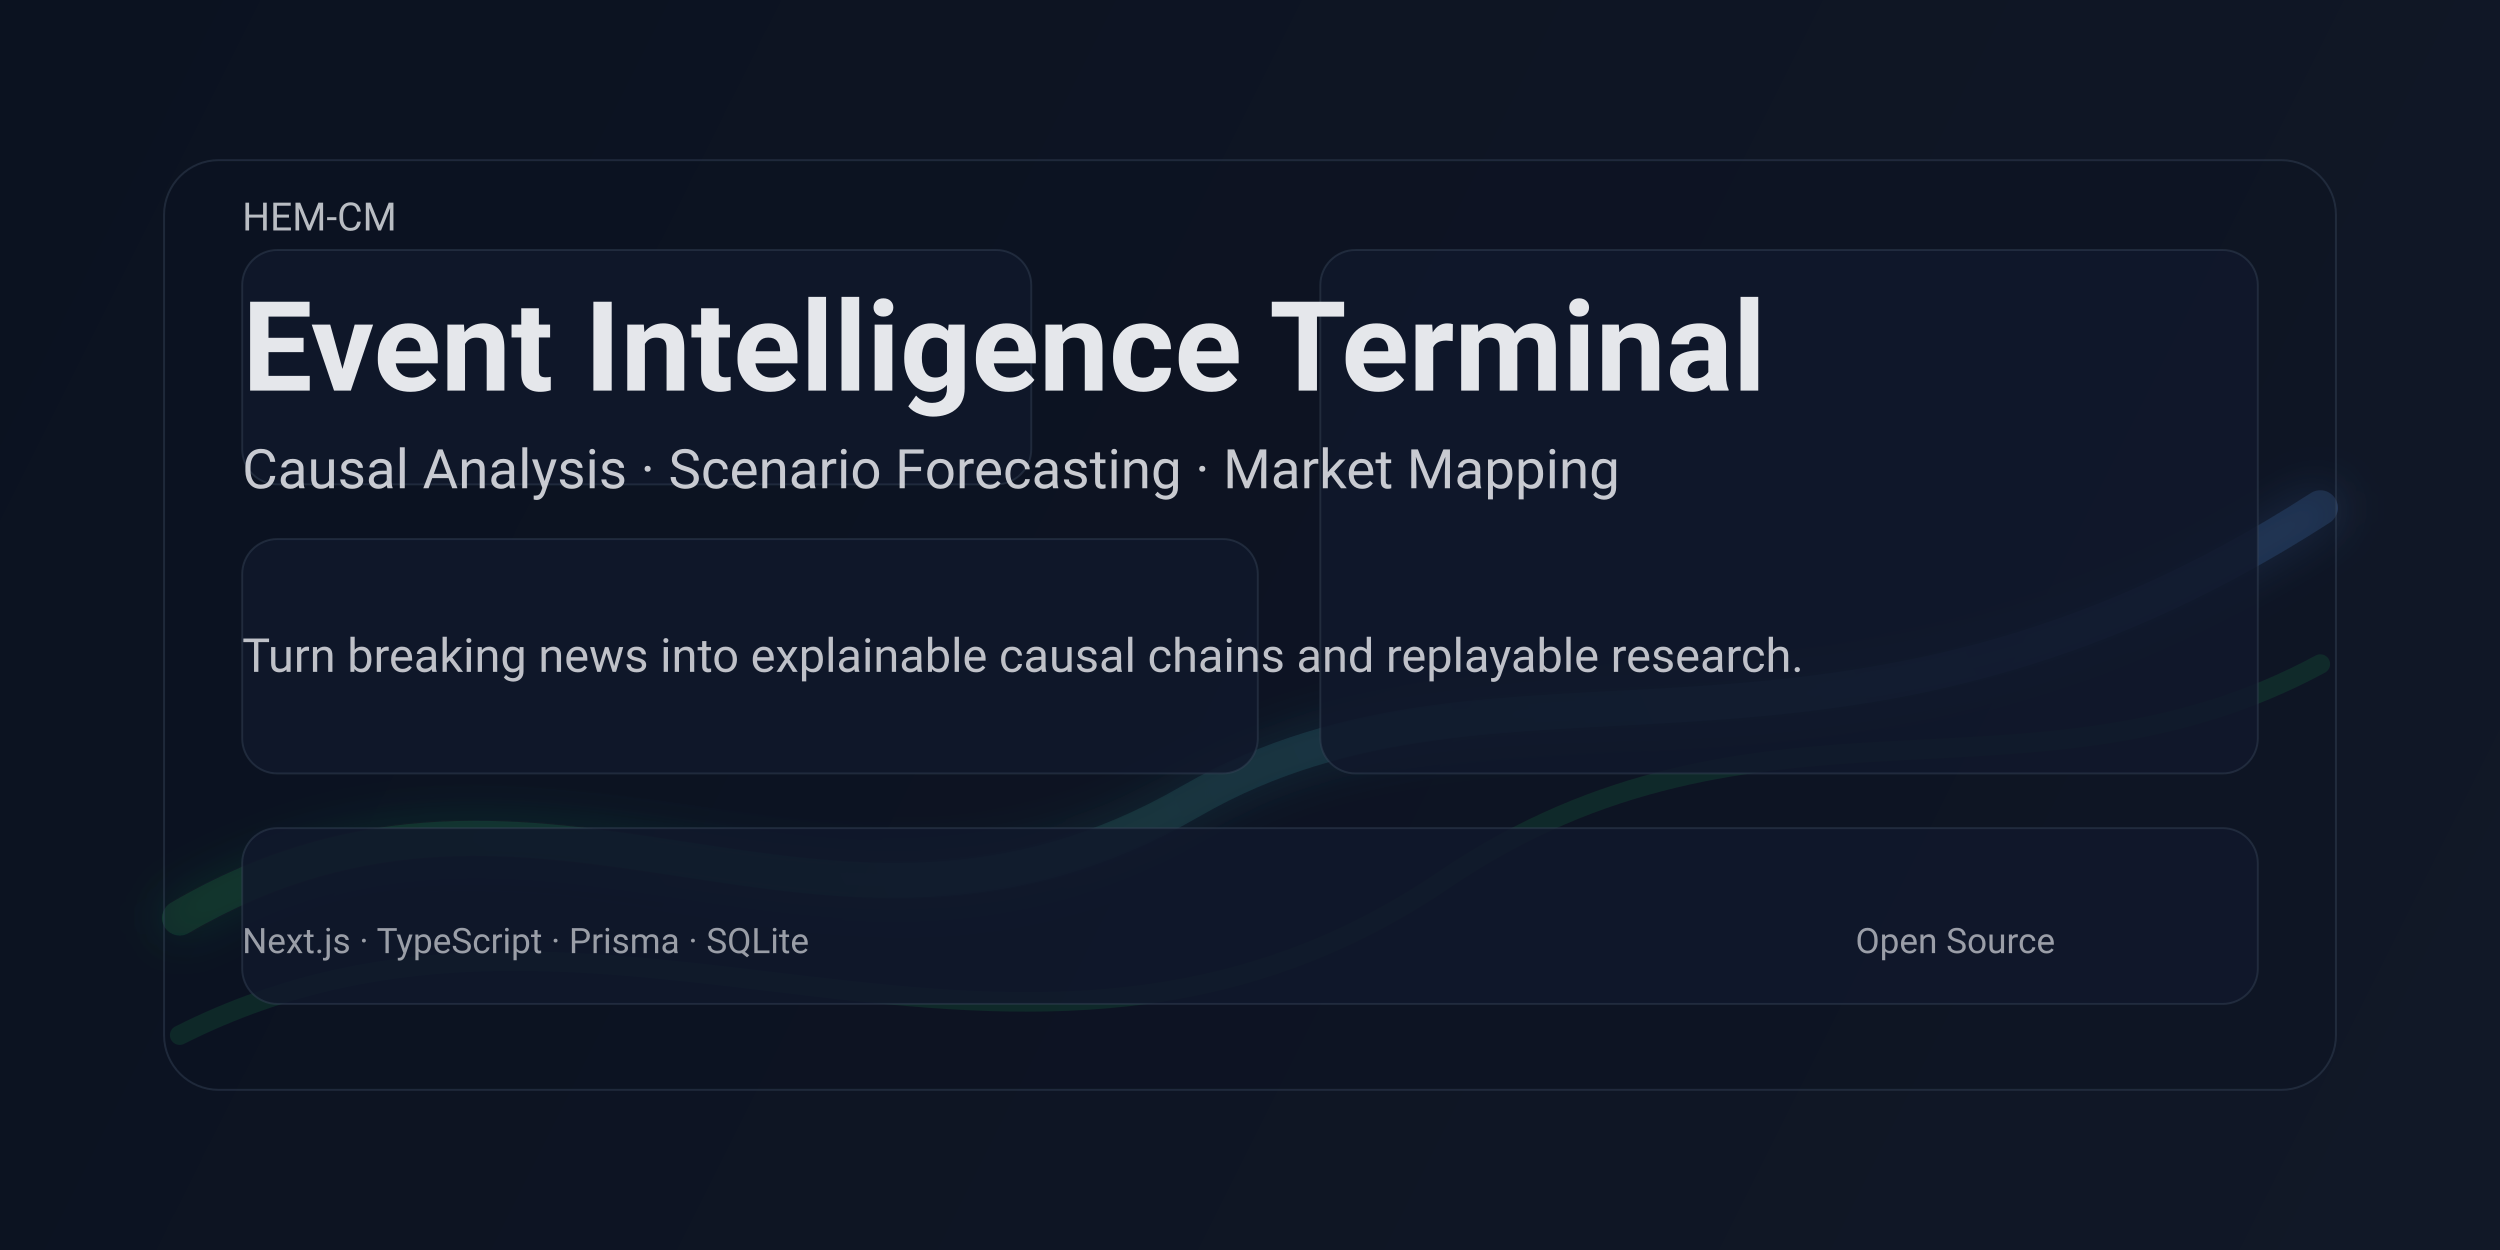
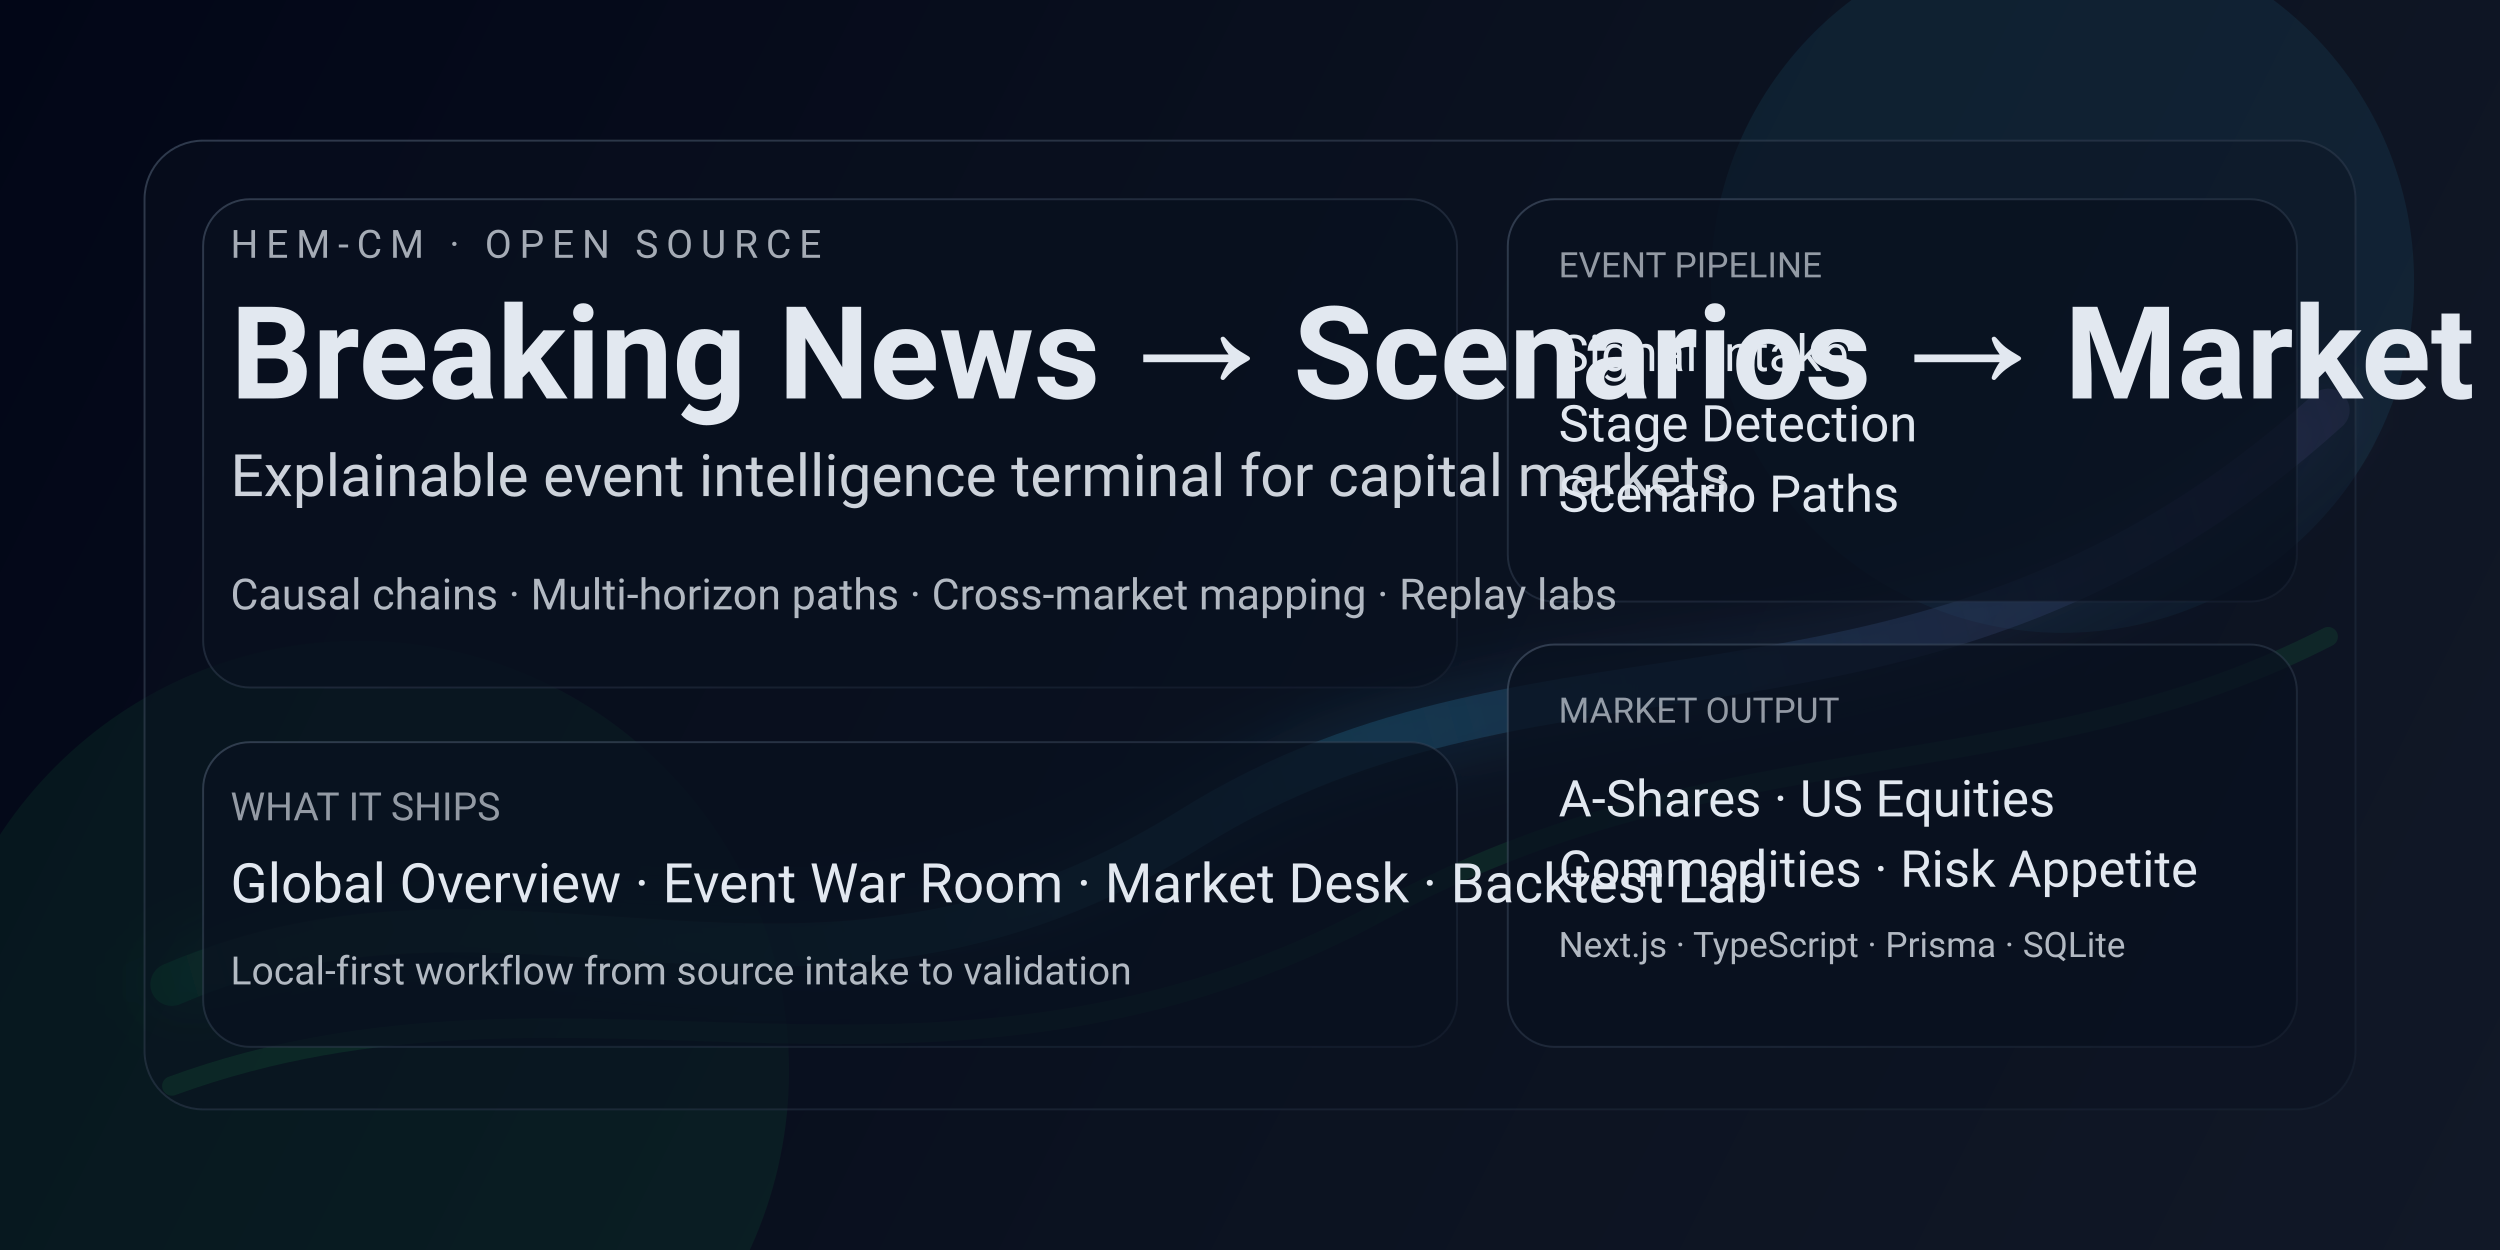
<svg xmlns="http://www.w3.org/2000/svg" width="1280" height="640" viewBox="0 0 1280 640" fill="none">
  <defs>
    <linearGradient id="bg" x1="0" y1="0" x2="1280" y2="640" gradientUnits="userSpaceOnUse">
-       <stop stop-color="#0B1220" />
+       <stop stop-color="#020617" />
+       <stop offset="0.55" stop-color="#0B1220" />
      <stop offset="1" stop-color="#111827" />
    </linearGradient>
-     <linearGradient id="accent" x1="180" y1="520" x2="980" y2="160" gradientUnits="userSpaceOnUse">
-       <stop stop-color="#22C55E" stop-opacity="0.2" />
-       <stop offset="1" stop-color="#60A5FA" stop-opacity="0.22" />
+     <linearGradient id="lineA" x1="84" y1="500" x2="1190" y2="180" gradientUnits="userSpaceOnUse">
+       <stop stop-color="#22C55E" stop-opacity="0.12" />
+       <stop offset="0.55" stop-color="#38BDF8" stop-opacity="0.28" />
+       <stop offset="1" stop-color="#A78BFA" stop-opacity="0.12" />
    </linearGradient>
-     <filter id="glow" x="-20%" y="-20%" width="140%" height="140%">
-       <feGaussianBlur stdDeviation="12" result="blur" />
+     <linearGradient id="cardStroke" x1="0" y1="0" x2="1" y2="1">
+       <stop stop-color="#475569" stop-opacity="0.7" />
+       <stop offset="1" stop-color="#1E293B" stop-opacity="0.4" />
+     </linearGradient>
+     <filter id="softGlow" x="-20%" y="-20%" width="140%" height="140%">
+       <feGaussianBlur stdDeviation="18" result="blur" />
      <feMerge>
        <feMergeNode in="blur" />
        <feMergeNode in="SourceGraphic" />
      </feMerge>
    </filter>
  </defs>
-   <rect width="1280" height="640" rx="0" fill="url(#bg)" />
-   <path d="M92 470 C 280 360, 420 520, 610 410 C 770 318, 940 420, 1188 260" stroke="url(#accent)" stroke-width="18" stroke-linecap="round" filter="url(#glow)" />
-   <path d="M92 530 C 310 420, 520 600, 740 450 C 900 342, 1040 420, 1188 340" stroke="#22C55E" stroke-opacity="0.18" stroke-width="10" stroke-linecap="round" />
-   <g opacity="0.9">
-     <rect x="84" y="82" width="1112" height="476" rx="28" fill="#0B1220" fill-opacity="0.35" stroke="#334155" stroke-opacity="0.55" />
-     <rect x="124" y="128" width="404" height="120" rx="18" fill="#0F172A" stroke="#334155" stroke-opacity="0.55" />
-     <rect x="124" y="276" width="520" height="120" rx="18" fill="#0F172A" stroke="#334155" stroke-opacity="0.55" />
-     <rect x="676" y="128" width="480" height="268" rx="18" fill="#0F172A" stroke="#334155" stroke-opacity="0.55" />
-     <rect x="124" y="424" width="1032" height="90" rx="18" fill="#0F172A" stroke="#334155" stroke-opacity="0.55" />
+   <rect width="1280" height="640" fill="url(#bg)" />
+   <circle cx="1056" cy="144" r="180" fill="#38BDF8" fill-opacity="0.08" />
+   <circle cx="184" cy="548" r="220" fill="#22C55E" fill-opacity="0.08" />
+   <path d="M88 504C264 428 412 548 610 424C792 310 986 396 1192 210" stroke="url(#lineA)" stroke-width="22" stroke-linecap="round" filter="url(#softGlow)" />
+   <path d="M88 556C296 480 480 590 708 466C880 372 1036 406 1192 326" stroke="#22C55E" stroke-opacity="0.18" stroke-width="10" stroke-linecap="round" />
+   <g opacity="0.92">
+     <rect x="74" y="72" width="1132" height="496" rx="30" fill="#0B1220" fill-opacity="0.45" stroke="url(#cardStroke)" />
+     <rect x="104" y="102" width="642" height="250" rx="24" fill="#09111F" fill-opacity="0.86" stroke="url(#cardStroke)" />
+     <rect x="772" y="102" width="404" height="206" rx="24" fill="#09111F" fill-opacity="0.86" stroke="url(#cardStroke)" />
+     <rect x="772" y="330" width="404" height="206" rx="24" fill="#09111F" fill-opacity="0.86" stroke="url(#cardStroke)" />
+     <rect x="104" y="380" width="642" height="156" rx="24" fill="#09111F" fill-opacity="0.86" stroke="url(#cardStroke)" />
  </g>
-   <g font-family="ui-sans-serif, system-ui, -apple-system, Segoe UI, Roboto, Helvetica, Arial" fill="#E5E7EB">
-     <text x="124" y="118" font-size="20" opacity="0.8">HEM-CM</text>
-     <text x="124" y="200" font-size="64" font-weight="700">Event Intelligence Terminal</text>
-     <text x="124" y="250" font-size="28" opacity="0.86">Causal Analysis · Scenario Forecasting · Market Mapping</text>
-     <text x="124" y="344" font-size="24" opacity="0.82">Turn breaking news into explainable causal chains and replayable research.</text>
-     <text x="124" y="488" font-size="18" opacity="0.65">Next.js · TypeScript · Prisma · SQLite</text>
-     <text x="950" y="488" font-size="18" opacity="0.65">Open Source</text>
+   <g font-family="ui-sans-serif, system-ui, -apple-system, Segoe UI, Roboto, Helvetica, Arial" fill="#E2E8F0">
+     <text x="118" y="132" font-size="20" letter-spacing="4" opacity="0.72">HEM-CM · OPEN SOURCE</text>
+     <text x="118" y="204" font-size="66" font-weight="700">Breaking News → Scenarios → Market Impact</text>
+     <text x="118" y="254" font-size="30" opacity="0.9">Explainable event intelligence terminal for capital markets</text>
+     <text x="118" y="312" font-size="22" opacity="0.78">Causal chains · Multi-horizon paths · Cross-market mapping · Replay labs</text>
+     <text x="118" y="420" font-size="20" opacity="0.64">WHAT IT SHIPS</text>
+     <text x="118" y="462" font-size="28">Global Overview · Event War Room · Market Desk · Backtest Lab</text>
+     <text x="118" y="504" font-size="20" opacity="0.78">Local-first workflow from source intake to validation</text>
+     <text x="798" y="142" font-size="18" opacity="0.64">EVENT PIPELINE</text>
+     <text x="798" y="190" font-size="26">Signal Intake</text>
+     <text x="798" y="226" font-size="26">Stage Detection</text>
+     <text x="798" y="262" font-size="26">Scenario Paths</text>
+     <text x="798" y="370" font-size="18" opacity="0.64">MARKET OUTPUT</text>
+     <text x="798" y="418" font-size="26">A-Shares · US Equities</text>
+     <text x="798" y="454" font-size="26">Commodities · Risk Appetite</text>
+     <text x="798" y="490" font-size="18" opacity="0.78">Next.js · TypeScript · Prisma · SQLite</text>
  </g>
</svg>
